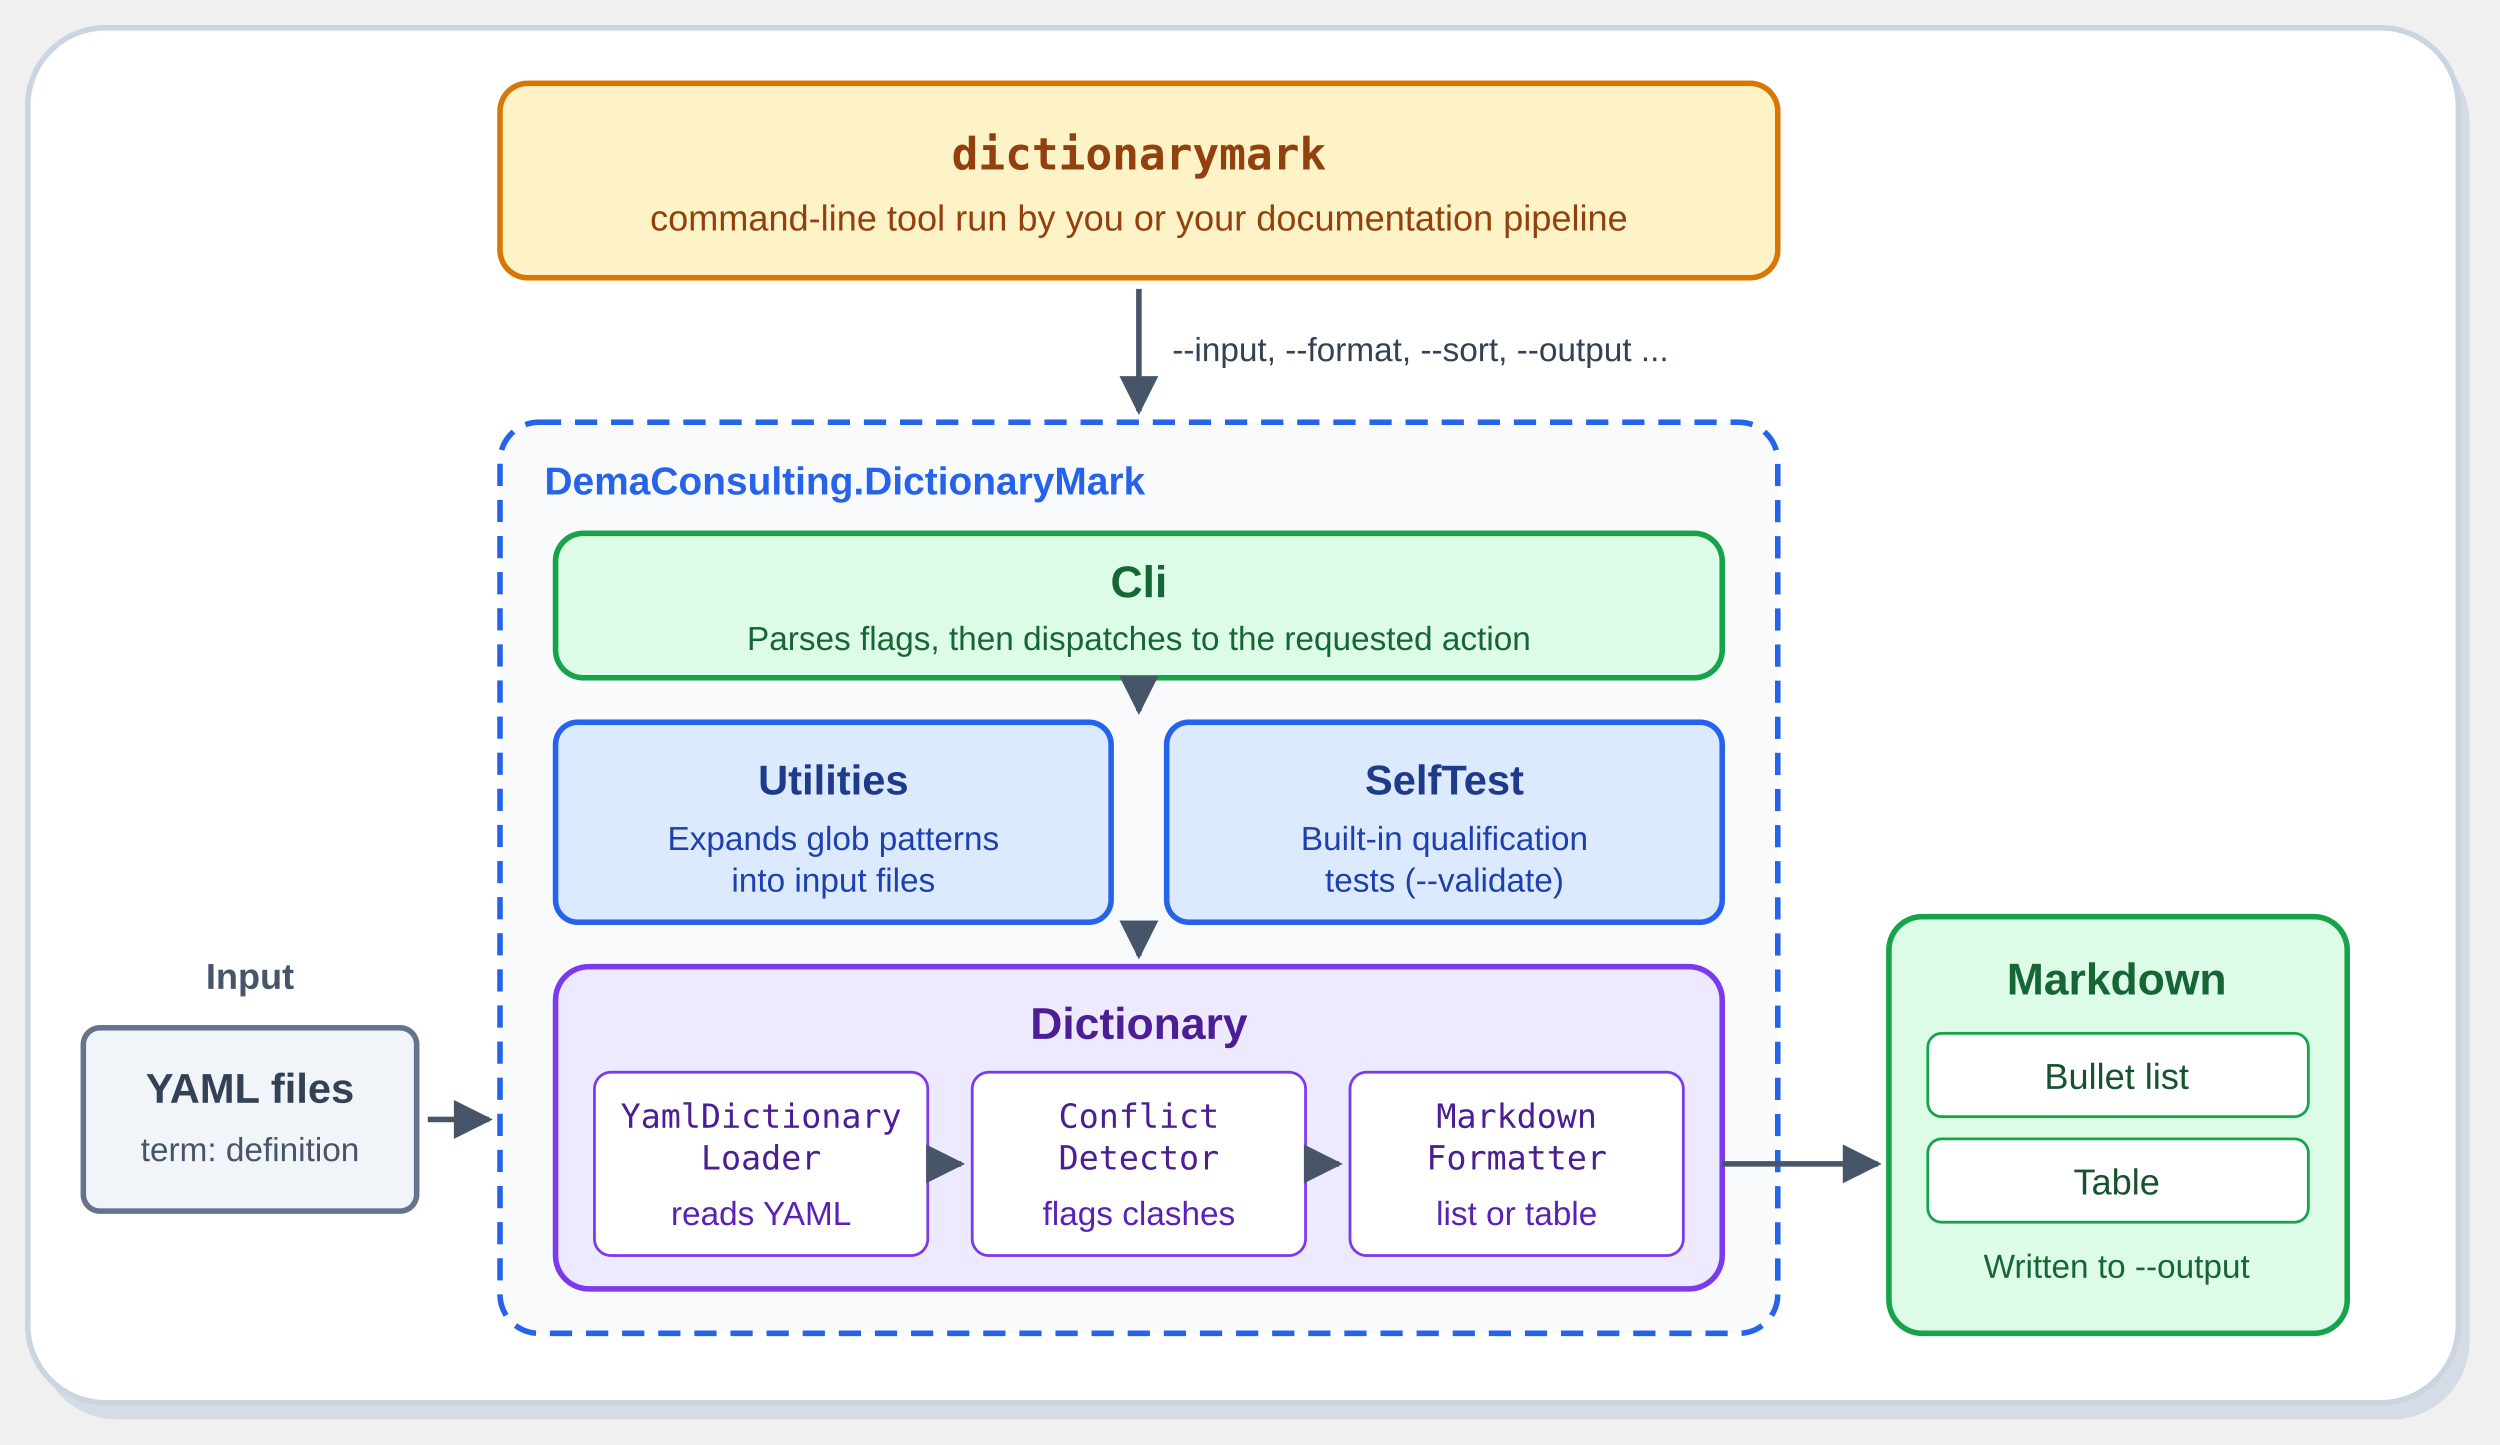
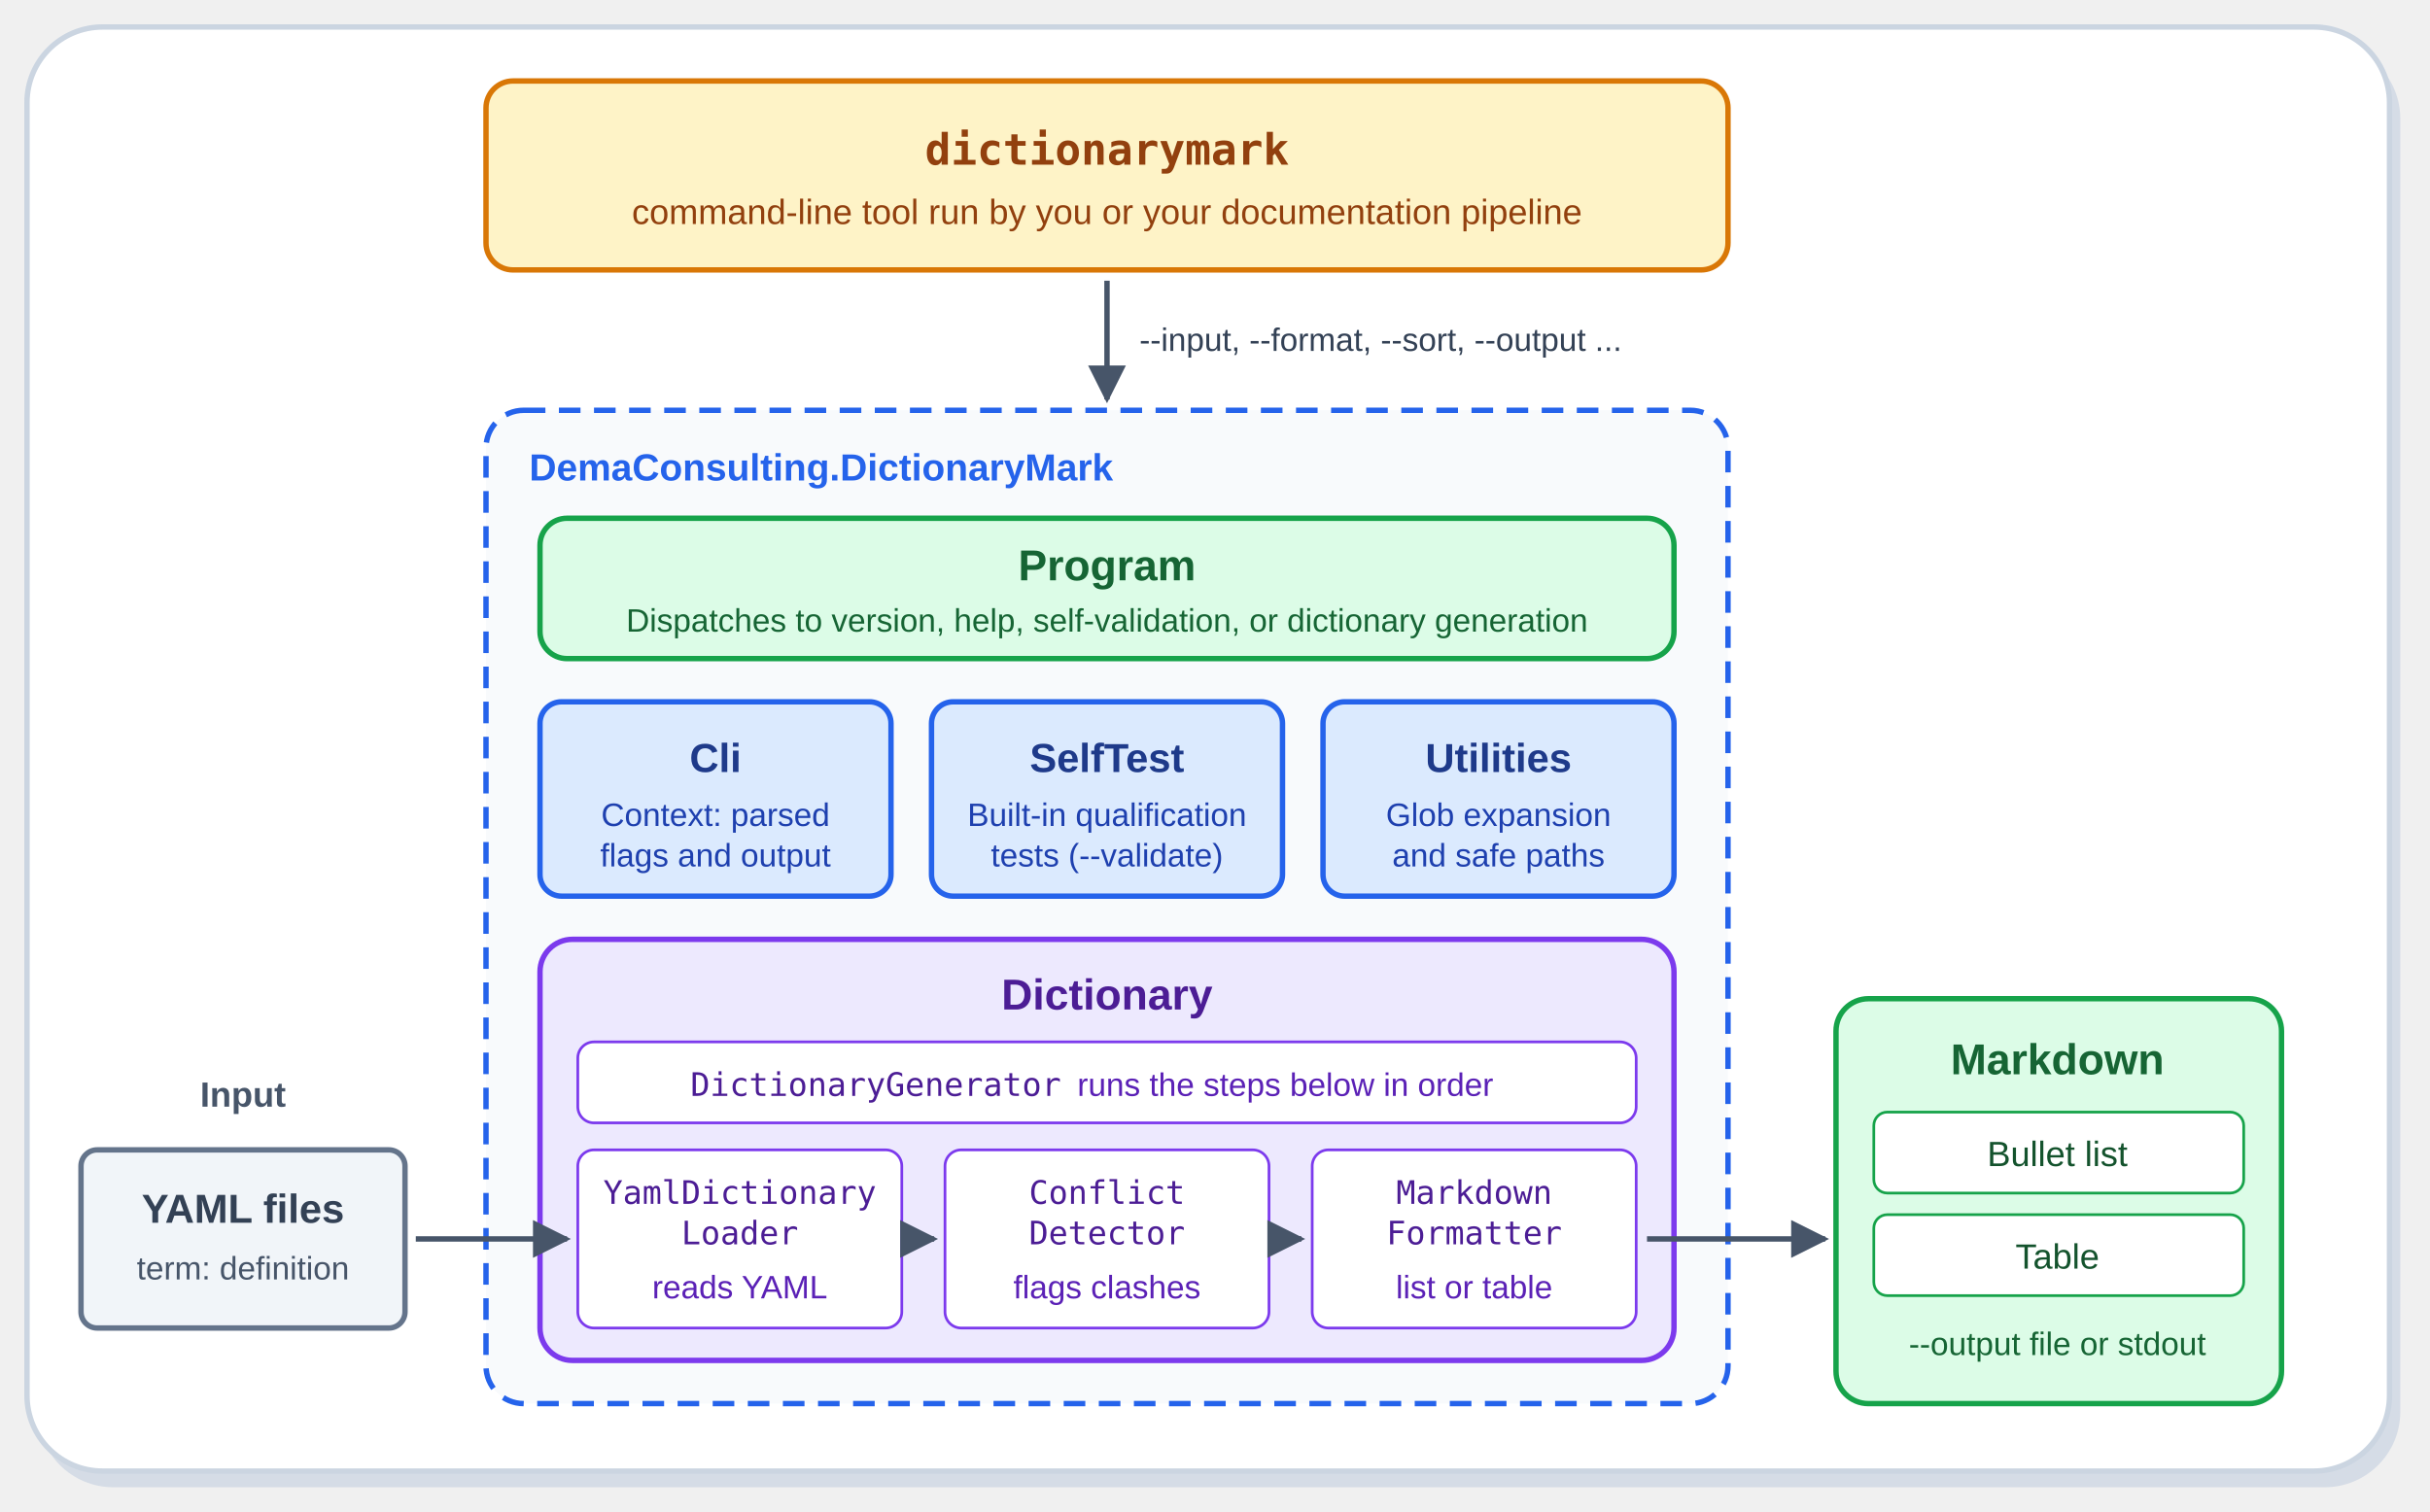
- <svg xmlns="http://www.w3.org/2000/svg" width="900" height="520" viewBox="0 0 900 520" font-family="Segoe UI, Arial, sans-serif">
+ <svg xmlns="http://www.w3.org/2000/svg" width="900" height="560" viewBox="0 0 900 560" font-family="Segoe UI, Arial, sans-serif">
  <defs>
    <marker id="a" viewBox="0 0 10 10" refX="9" refY="5" markerWidth="7" markerHeight="7" orient="auto-start-reverse">
      <path d="M0,0 L10,5 L0,10 z" fill="#475569" />
    </marker>
  </defs>
-   <rect x="14" y="16" width="875" height="495" rx="28" fill="#d5dce6" />
-   <rect x="10" y="10" width="875" height="495" rx="28" fill="#ffffff" stroke="#cbd5e1" stroke-width="2" />
+   <rect x="14" y="16" width="875" height="535" rx="28" fill="#d5dce6" />
+   <rect x="10" y="10" width="875" height="535" rx="28" fill="#ffffff" stroke="#cbd5e1" stroke-width="2" />
  <g transform="translate(30,30)">
    <rect x="150" y="0" width="460" height="70" rx="10" fill="#fef3c7" stroke="#d97706" stroke-width="2" />
    <text x="380" y="31" font-size="16" font-family="Consolas, monospace" font-weight="600" fill="#92400e" text-anchor="middle">dictionarymark</text>
    <text x="380" y="53" font-size="13" fill="#92400e" text-anchor="middle">command-line tool run by you or your documentation pipeline</text>
    <line x1="380" y1="74" x2="380" y2="118" stroke="#475569" stroke-width="2" marker-end="url(#a)" />
    <text x="392" y="100" font-size="12" fill="#334155">--input, --format, --sort, --output ...</text>
-     <rect x="150" y="122" width="460" height="328" rx="14" fill="#f8fafc" stroke="#2563eb" stroke-width="2" stroke-dasharray="8 5" />
+     <rect x="150" y="122" width="460" height="368" rx="14" fill="#f8fafc" stroke="#2563eb" stroke-width="2" stroke-dasharray="8 5" />
    <text x="166" y="148" font-size="14" font-weight="600" fill="#2563eb">DemaConsulting.DictionaryMark</text>
    <rect x="170" y="162" width="420" height="52" rx="10" fill="#dcfce7" stroke="#16a34a" stroke-width="2" />
-     <text x="380" y="185" font-size="16" font-weight="600" fill="#166534" text-anchor="middle">Cli</text>
-     <text x="380" y="204" font-size="12" fill="#166534" text-anchor="middle">Parses flags, then dispatches to the requested action</text>
-     <rect x="170" y="230" width="200" height="72" rx="8" fill="#dbeafe" stroke="#2563eb" stroke-width="2" />
-     <text x="270" y="256" font-size="15" font-weight="600" fill="#1e3a8a" text-anchor="middle">Utilities</text>
-     <text x="270" y="276" font-size="12" fill="#1e40af" text-anchor="middle">Expands glob patterns</text>
-     <text x="270" y="291" font-size="12" fill="#1e40af" text-anchor="middle">into input files</text>
-     <rect x="390" y="230" width="200" height="72" rx="8" fill="#dbeafe" stroke="#2563eb" stroke-width="2" />
-     <text x="490" y="256" font-size="15" font-weight="600" fill="#1e3a8a" text-anchor="middle">SelfTest</text>
-     <text x="490" y="276" font-size="12" fill="#1e40af" text-anchor="middle">Built-in qualification</text>
-     <text x="490" y="291" font-size="12" fill="#1e40af" text-anchor="middle">tests (--validate)</text>
-     <rect x="170" y="318" width="420" height="116" rx="12" fill="#ede9fe" stroke="#7c3aed" stroke-width="2" />
+     <text x="380" y="185" font-size="16" font-weight="600" fill="#166534" text-anchor="middle">Program</text>
+     <text x="380" y="204" font-size="12" fill="#166534" text-anchor="middle">Dispatches to version, help, self-validation, or dictionary generation</text>
+     <rect x="170" y="230" width="130" height="72" rx="8" fill="#dbeafe" stroke="#2563eb" stroke-width="2" />
+     <text x="235" y="256" font-size="15" font-weight="600" fill="#1e3a8a" text-anchor="middle">Cli</text>
+     <text x="235" y="276" font-size="12" fill="#1e40af" text-anchor="middle">Context: parsed</text>
+     <text x="235" y="291" font-size="12" fill="#1e40af" text-anchor="middle">flags and output</text>
+     <rect x="315" y="230" width="130" height="72" rx="8" fill="#dbeafe" stroke="#2563eb" stroke-width="2" />
+     <text x="380" y="256" font-size="15" font-weight="600" fill="#1e3a8a" text-anchor="middle">SelfTest</text>
+     <text x="380" y="276" font-size="12" fill="#1e40af" text-anchor="middle">Built-in qualification</text>
+     <text x="380" y="291" font-size="12" fill="#1e40af" text-anchor="middle">tests (--validate)</text>
+     <rect x="460" y="230" width="130" height="72" rx="8" fill="#dbeafe" stroke="#2563eb" stroke-width="2" />
+     <text x="525" y="256" font-size="15" font-weight="600" fill="#1e3a8a" text-anchor="middle">Utilities</text>
+     <text x="525" y="276" font-size="12" fill="#1e40af" text-anchor="middle">Glob expansion</text>
+     <text x="525" y="291" font-size="12" fill="#1e40af" text-anchor="middle">and safe paths</text>
+     <rect x="170" y="318" width="420" height="156" rx="12" fill="#ede9fe" stroke="#7c3aed" stroke-width="2" />
    <text x="380" y="344" font-size="16" font-weight="600" fill="#4c1d95" text-anchor="middle">Dictionary</text>
-     <rect x="184" y="356" width="120" height="66" rx="6" fill="#ffffff" stroke="#7c3aed" />
-     <text x="244" y="376" font-size="12" font-family="Consolas, monospace" fill="#4c1d95" text-anchor="middle">YamlDictionary</text>
-     <text x="244" y="391" font-size="12" font-family="Consolas, monospace" fill="#4c1d95" text-anchor="middle">Loader</text>
-     <text x="244" y="411" font-size="12" fill="#5b21b6" text-anchor="middle">reads YAML</text>
-     <rect x="320" y="356" width="120" height="66" rx="6" fill="#ffffff" stroke="#7c3aed" />
-     <text x="380" y="376" font-size="12" font-family="Consolas, monospace" fill="#4c1d95" text-anchor="middle">Conflict</text>
-     <text x="380" y="391" font-size="12" font-family="Consolas, monospace" fill="#4c1d95" text-anchor="middle">Detector</text>
-     <text x="380" y="411" font-size="12" fill="#5b21b6" text-anchor="middle">flags clashes</text>
-     <rect x="456" y="356" width="120" height="66" rx="6" fill="#ffffff" stroke="#7c3aed" />
-     <text x="516" y="376" font-size="12" font-family="Consolas, monospace" fill="#4c1d95" text-anchor="middle">Markdown</text>
-     <text x="516" y="391" font-size="12" font-family="Consolas, monospace" fill="#4c1d95" text-anchor="middle">Formatter</text>
-     <text x="516" y="411" font-size="12" fill="#5b21b6" text-anchor="middle">list or table</text>
-     <line x1="304" y1="389" x2="316" y2="389" stroke="#475569" stroke-width="2" marker-end="url(#a)" />
-     <line x1="440" y1="389" x2="452" y2="389" stroke="#475569" stroke-width="2" marker-end="url(#a)" />
-     <text x="60" y="326" font-size="13" font-weight="600" fill="#475569" text-anchor="middle">Input</text>
-     <rect x="0" y="340" width="120" height="66" rx="6" fill="#f1f5f9" stroke="#64748b" stroke-width="2" />
-     <text x="60" y="367" font-size="15" font-weight="600" fill="#334155" text-anchor="middle">YAML files</text>
-     <text x="60" y="388" font-size="12" fill="#475569" text-anchor="middle">term: definition</text>
-     <line x1="124" y1="373" x2="146" y2="373" stroke="#475569" stroke-width="2" marker-end="url(#a)" />
-     <rect x="650" y="300" width="165" height="150" rx="12" fill="#dcfce7" stroke="#16a34a" stroke-width="2" />
-     <text x="732" y="328" font-size="16" font-weight="600" fill="#166534" text-anchor="middle">Markdown</text>
+     <rect x="184" y="356" width="392" height="30" rx="6" fill="#ffffff" stroke="#7c3aed" />
+     <text x="363" y="376" font-size="12" font-family="Consolas, monospace" fill="#4c1d95" text-anchor="end">DictionaryGenerator</text>
+     <text x="369" y="376" font-size="12" fill="#5b21b6">runs the steps below in order</text>
+     <rect x="184" y="396" width="120" height="66" rx="6" fill="#ffffff" stroke="#7c3aed" />
+     <text x="244" y="416" font-size="12" font-family="Consolas, monospace" fill="#4c1d95" text-anchor="middle">YamlDictionary</text>
+     <text x="244" y="431" font-size="12" font-family="Consolas, monospace" fill="#4c1d95" text-anchor="middle">Loader</text>
+     <text x="244" y="451" font-size="12" fill="#5b21b6" text-anchor="middle">reads YAML</text>
+     <rect x="320" y="396" width="120" height="66" rx="6" fill="#ffffff" stroke="#7c3aed" />
+     <text x="380" y="416" font-size="12" font-family="Consolas, monospace" fill="#4c1d95" text-anchor="middle">Conflict</text>
+     <text x="380" y="431" font-size="12" font-family="Consolas, monospace" fill="#4c1d95" text-anchor="middle">Detector</text>
+     <text x="380" y="451" font-size="12" fill="#5b21b6" text-anchor="middle">flags clashes</text>
+     <rect x="456" y="396" width="120" height="66" rx="6" fill="#ffffff" stroke="#7c3aed" />
+     <text x="516" y="416" font-size="12" font-family="Consolas, monospace" fill="#4c1d95" text-anchor="middle">Markdown</text>
+     <text x="516" y="431" font-size="12" font-family="Consolas, monospace" fill="#4c1d95" text-anchor="middle">Formatter</text>
+     <text x="516" y="451" font-size="12" fill="#5b21b6" text-anchor="middle">list or table</text>
+     <line x1="304" y1="429" x2="316" y2="429" stroke="#475569" stroke-width="2" marker-end="url(#a)" />
+     <line x1="440" y1="429" x2="452" y2="429" stroke="#475569" stroke-width="2" marker-end="url(#a)" />
+     <text x="60" y="380" font-size="13" font-weight="600" fill="#475569" text-anchor="middle">Input</text>
+     <rect x="0" y="396" width="120" height="66" rx="6" fill="#f1f5f9" stroke="#64748b" stroke-width="2" />
+     <text x="60" y="423" font-size="15" font-weight="600" fill="#334155" text-anchor="middle">YAML files</text>
+     <text x="60" y="444" font-size="12" fill="#475569" text-anchor="middle">term: definition</text>
+     <line x1="124" y1="429" x2="180" y2="429" stroke="#475569" stroke-width="2" marker-end="url(#a)" />
+     <rect x="650" y="340" width="165" height="150" rx="12" fill="#dcfce7" stroke="#16a34a" stroke-width="2" />
+     <text x="732" y="368" font-size="16" font-weight="600" fill="#166534" text-anchor="middle">Markdown</text>
    <g font-size="13" fill="#14532d" text-anchor="middle">
-       <rect x="664" y="342" width="137" height="30" rx="5" fill="#ffffff" stroke="#16a34a" />
-       <text x="732" y="362">Bullet list</text>
-       <rect x="664" y="380" width="137" height="30" rx="5" fill="#ffffff" stroke="#16a34a" />
-       <text x="732" y="400">Table</text>
+       <rect x="664" y="382" width="137" height="30" rx="5" fill="#ffffff" stroke="#16a34a" />
+       <text x="732" y="402">Bullet list</text>
+       <rect x="664" y="420" width="137" height="30" rx="5" fill="#ffffff" stroke="#16a34a" />
+       <text x="732" y="440">Table</text>
    </g>
-     <text x="732" y="430" font-size="12" fill="#166534" text-anchor="middle">Written to --output</text>
-     <line x1="590" y1="389" x2="646" y2="389" stroke="#475569" stroke-width="2" marker-end="url(#a)" />
-     <line x1="380" y1="214" x2="380" y2="226" stroke="#475569" stroke-width="2" marker-end="url(#a)" />
-     <line x1="380" y1="302" x2="380" y2="314" stroke="#475569" stroke-width="2" marker-end="url(#a)" />
+     <text x="732" y="472" font-size="12" fill="#166534" text-anchor="middle">--output file or stdout</text>
+     <line x1="580" y1="429" x2="646" y2="429" stroke="#475569" stroke-width="2" marker-end="url(#a)" />
  </g>
</svg>
